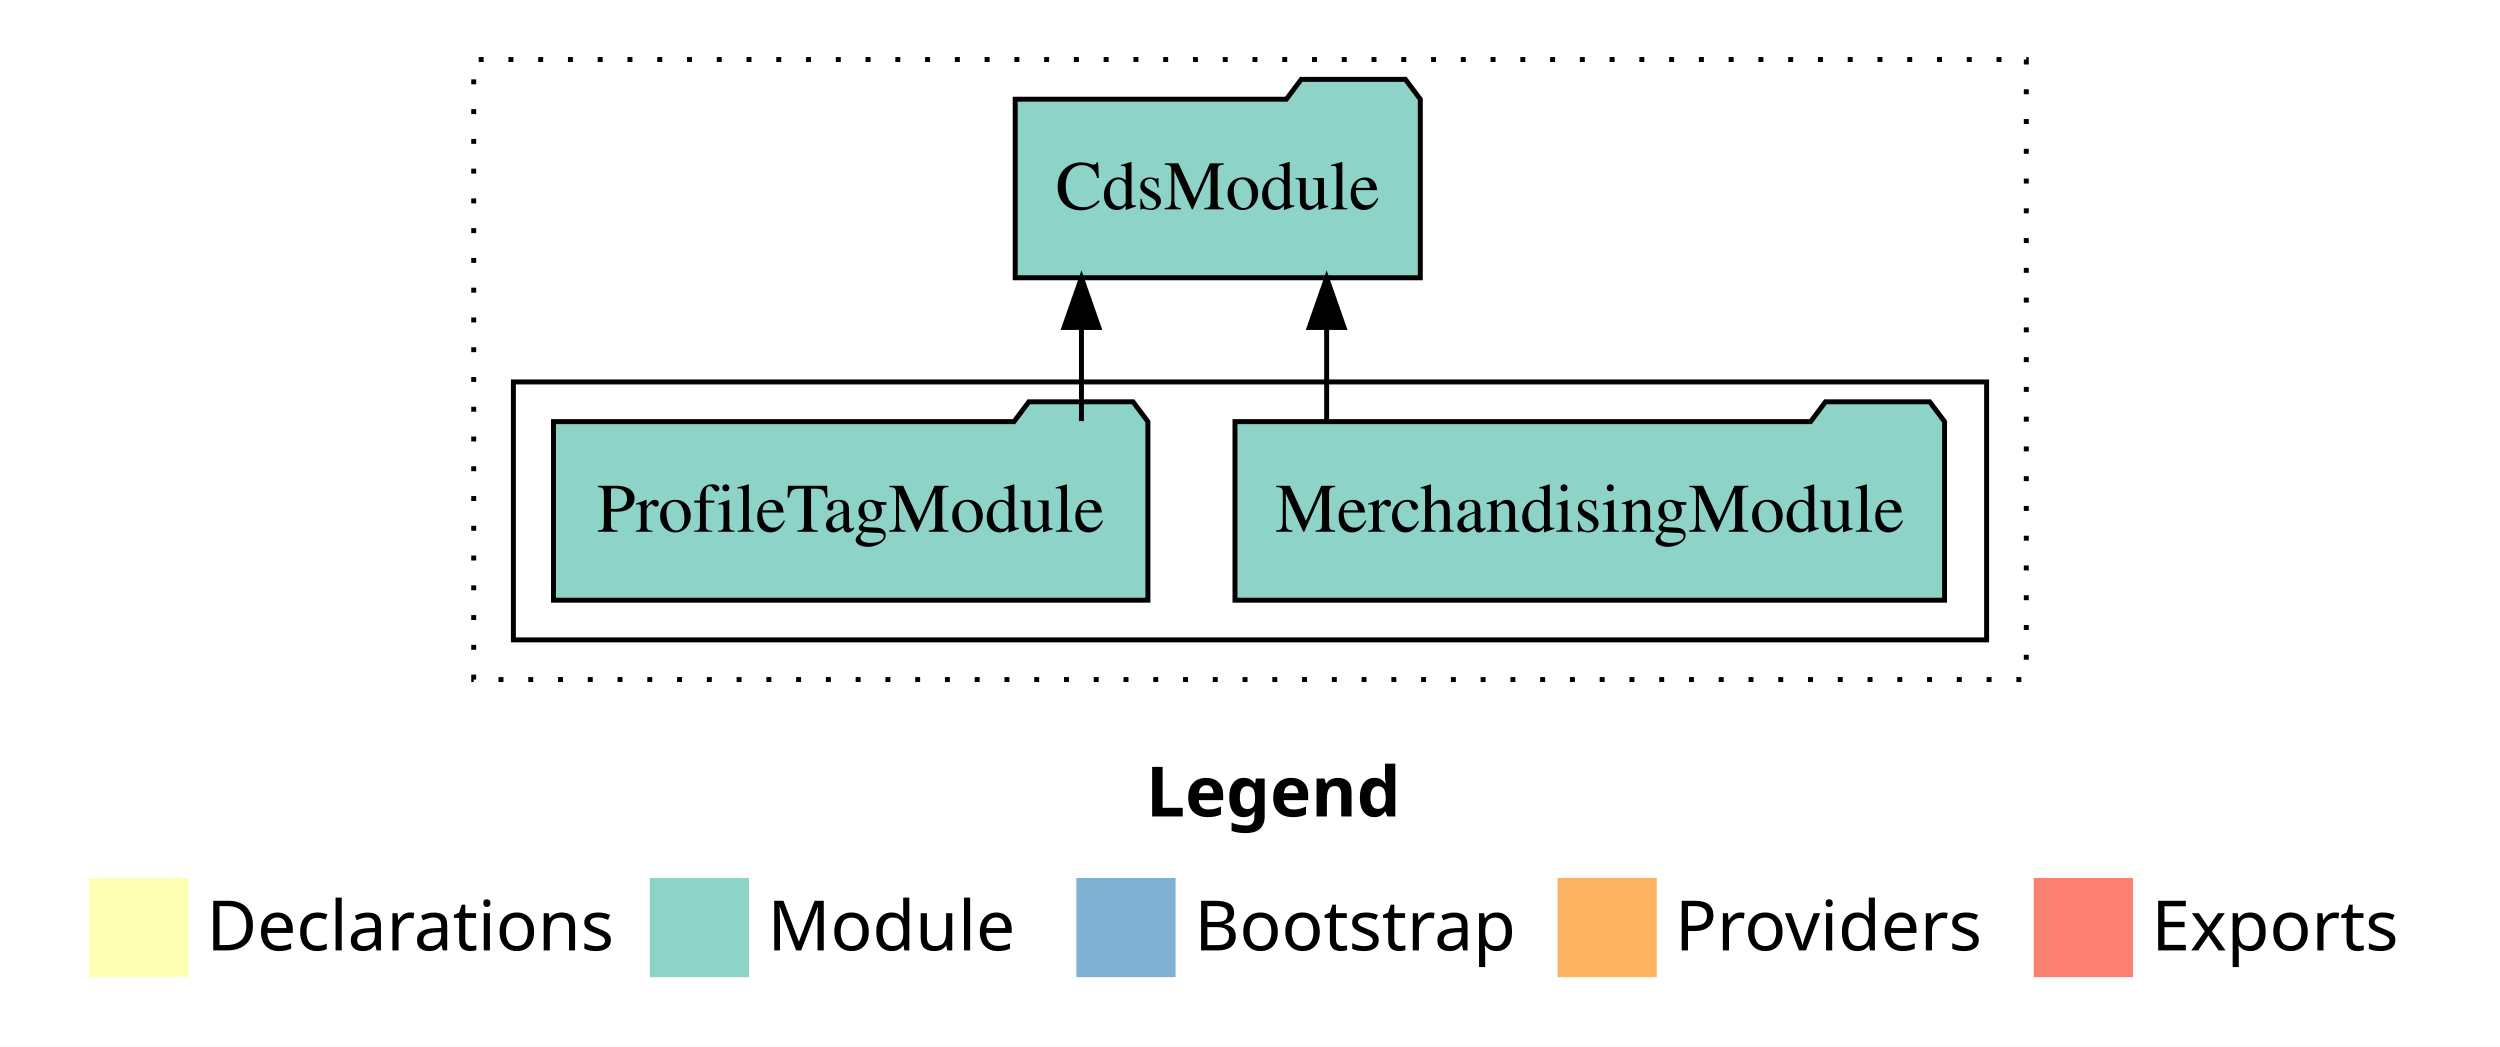
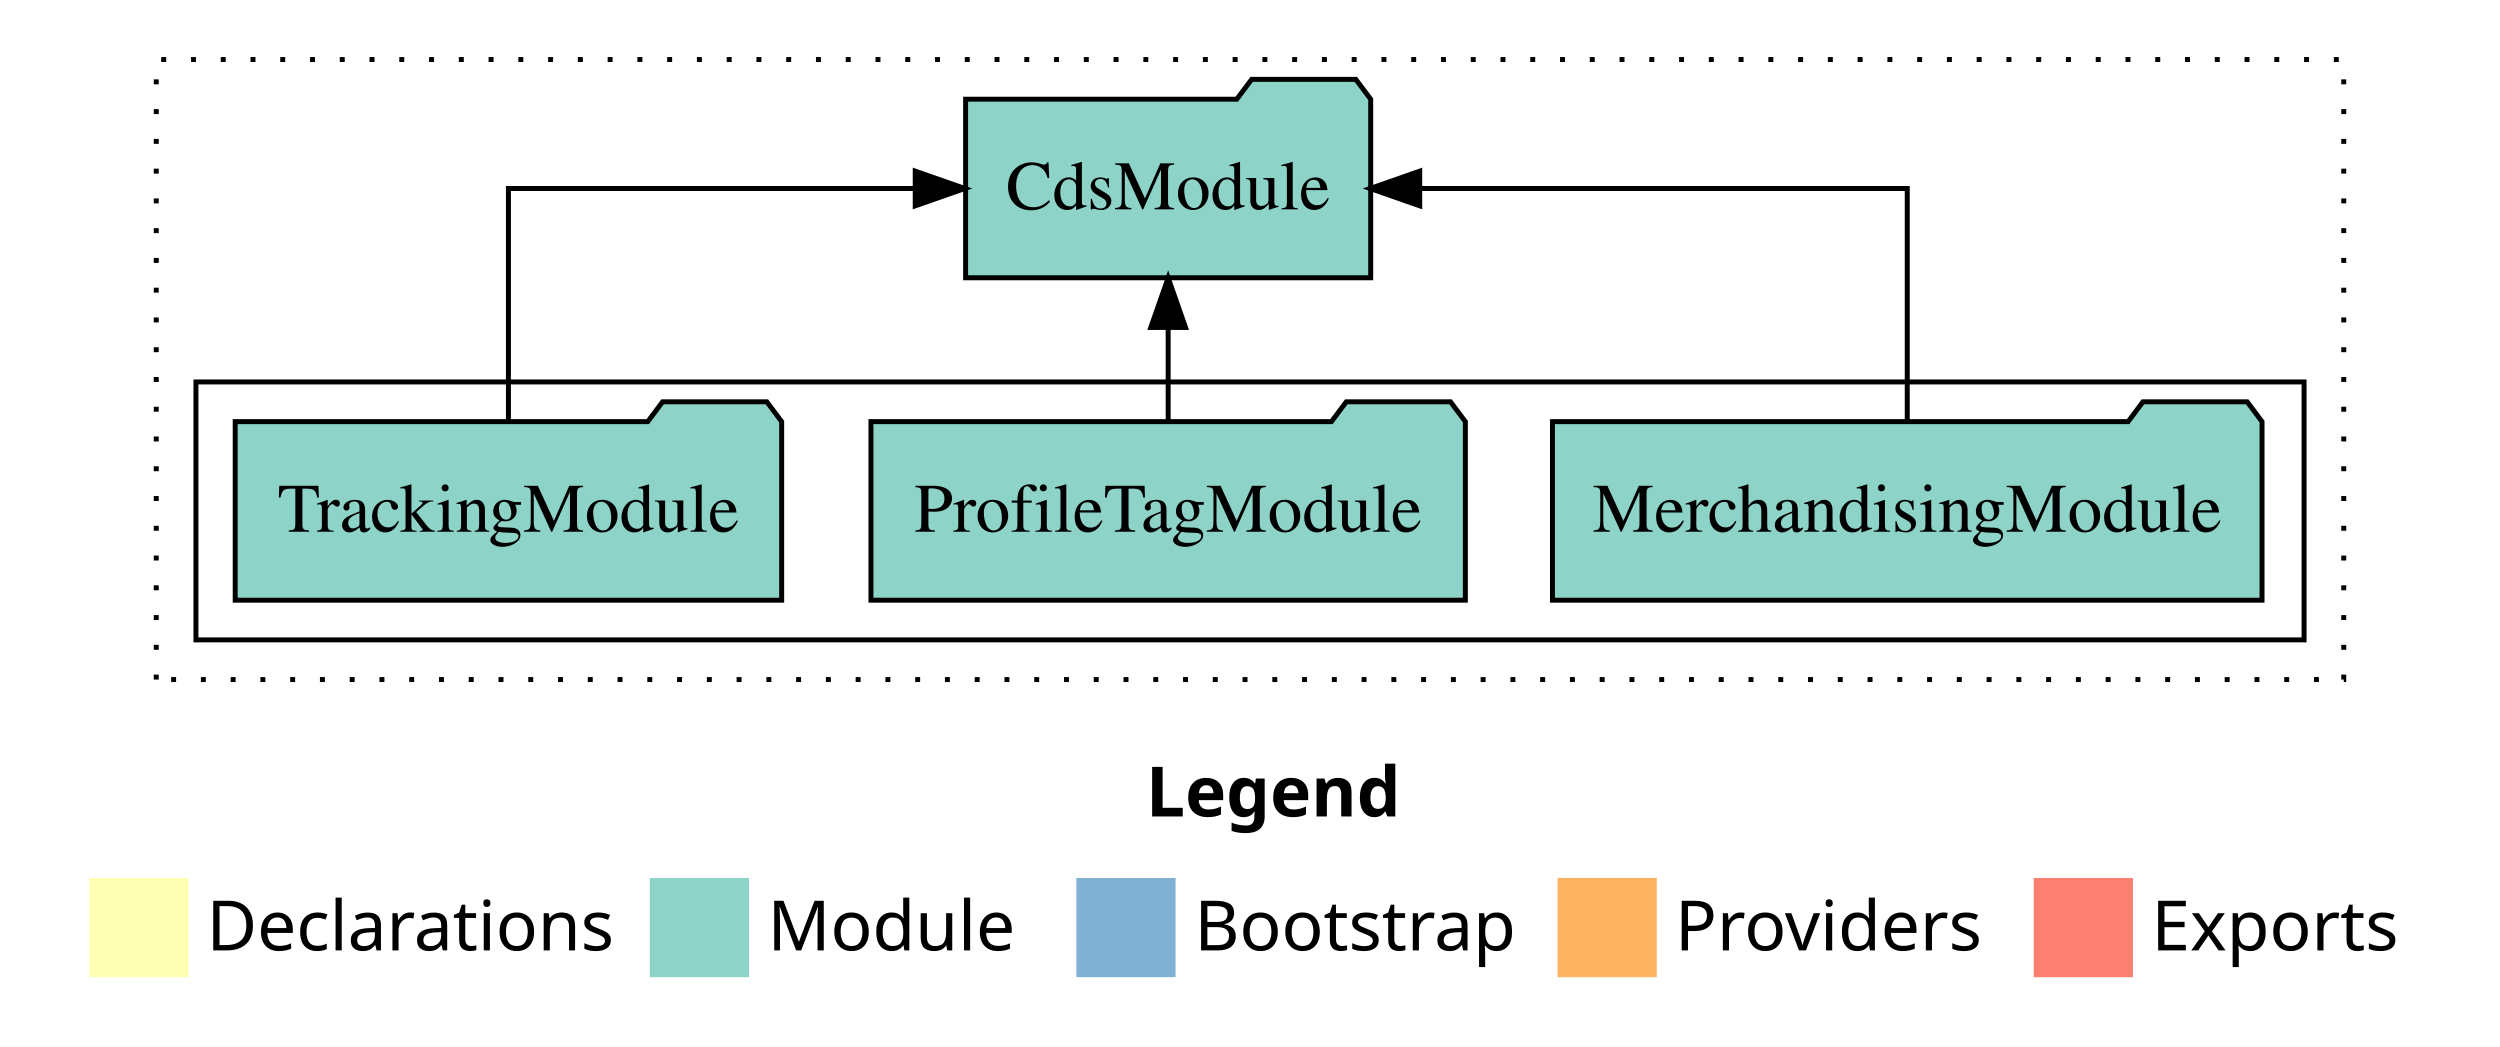
<svg xmlns="http://www.w3.org/2000/svg" width="504pt" height="211pt" viewBox="0.00 0.00 504.00 211.00">
  <g id="graph0" class="graph" transform="scale(1 1) rotate(0) translate(4 207)">
    <polygon fill="#ffffff" stroke="transparent" points="-4,4 -4,-207 500,-207 500,4 -4,4" />
    <text text-anchor="start" x="227.009" y="-42.4" font-family="sans-serif" font-weight="bold" font-size="14.00" fill="#000000">Legend</text>
    <polygon fill="#ffffb3" stroke="transparent" points="14,-10 14,-30 34,-30 34,-10 14,-10" />
    <text text-anchor="start" x="37.629" y="-15.4" font-family="sans-serif" font-size="14.00" fill="#000000">  Declarations</text>
    <polygon fill="#8dd3c7" stroke="transparent" points="127,-10 127,-30 147,-30 147,-10 127,-10" />
    <text text-anchor="start" x="150.725" y="-15.4" font-family="sans-serif" font-size="14.00" fill="#000000">  Module</text>
    <polygon fill="#80b1d3" stroke="transparent" points="213,-10 213,-30 233,-30 233,-10 213,-10" />
    <text text-anchor="start" x="236.781" y="-15.4" font-family="sans-serif" font-size="14.00" fill="#000000">  Bootstrap</text>
    <polygon fill="#fdb462" stroke="transparent" points="310,-10 310,-30 330,-30 330,-10 310,-10" />
    <text text-anchor="start" x="333.673" y="-15.4" font-family="sans-serif" font-size="14.00" fill="#000000">  Providers</text>
    <polygon fill="#fb8072" stroke="transparent" points="406,-10 406,-30 426,-30 426,-10 406,-10" />
    <text text-anchor="start" x="429.726" y="-15.4" font-family="sans-serif" font-size="14.00" fill="#000000">  Exports</text>
    <g id="clust1" class="cluster">
-       <polygon fill="none" stroke="#000000" stroke-dasharray="1,5" points="91.5,-70 91.5,-195 404.5,-195 404.5,-70 91.5,-70" />
+       <polygon fill="none" stroke="#000000" stroke-dasharray="1,5" points="27.5,-70 27.5,-195 468.5,-195 468.5,-70 27.5,-70" />
    </g>
    <g id="clust3" class="cluster">
-       <polygon fill="none" stroke="#000000" points="99.5,-78 99.5,-130 396.5,-130 396.5,-78 99.5,-78" />
+       <polygon fill="none" stroke="#000000" points="35.5,-78 35.5,-130 460.5,-130 460.5,-78 35.5,-78" />
    </g>
    <g id="node1" class="node">
-       <polygon fill="#8dd3c7" stroke="#000000" points="388.025,-122 385.025,-126 364.025,-126 361.025,-122 244.975,-122 244.975,-86 388.025,-86 388.025,-122" />
-       <text text-anchor="middle" x="316.5" y="-99.8" font-family="Times,serif" font-size="14.00" fill="#000000">MerchandisingModule</text>
+       <polygon fill="#8dd3c7" stroke="#000000" points="452.025,-122 449.025,-126 428.025,-126 425.025,-122 308.975,-122 308.975,-86 452.025,-86 452.025,-122" />
+       <text text-anchor="middle" x="380.5" y="-99.8" font-family="Times,serif" font-size="14.00" fill="#000000">MerchandisingModule</text>
+     </g>
+     <g id="node4" class="node">
+       <polygon fill="#8dd3c7" stroke="#000000" points="272.332,-187 269.332,-191 248.332,-191 245.332,-187 190.668,-187 190.668,-151 272.332,-151 272.332,-187" />
+       <text text-anchor="middle" x="231.5" y="-164.8" font-family="Times,serif" font-size="14.00" fill="#000000">CdsModule</text>
+     </g>
+     <g id="edge1" class="edge">
+       <path fill="none" stroke="#000000" d="M380.5,-122.106C380.5,-141.339 380.5,-169 380.5,-169 380.5,-169 282.215,-169 282.215,-169" />
+       <polygon fill="#000000" stroke="#000000" points="282.215,-165.5 272.215,-169 282.215,-172.5 282.215,-165.5" />
+     </g>
+     <g id="node2" class="node">
+       <polygon fill="#8dd3c7" stroke="#000000" points="291.417,-122 288.417,-126 267.417,-126 264.417,-122 171.583,-122 171.583,-86 291.417,-86 291.417,-122" />
+       <text text-anchor="middle" x="231.5" y="-99.8" font-family="Times,serif" font-size="14.00" fill="#000000">ProfileTagModule</text>
+     </g>
+     <g id="edge2" class="edge">
+       <path fill="none" stroke="#000000" d="M231.5,-122.106C231.5,-122.106 231.5,-140.991 231.5,-140.991" />
+       <polygon fill="#000000" stroke="#000000" points="228,-140.991 231.5,-150.991 235,-140.991 228,-140.991" />
    </g>
    <g id="node3" class="node">
-       <polygon fill="#8dd3c7" stroke="#000000" points="282.332,-187 279.332,-191 258.332,-191 255.332,-187 200.668,-187 200.668,-151 282.332,-151 282.332,-187" />
-       <text text-anchor="middle" x="241.5" y="-164.8" font-family="Times,serif" font-size="14.00" fill="#000000">CdsModule</text>
+       <polygon fill="#8dd3c7" stroke="#000000" points="153.583,-122 150.583,-126 129.583,-126 126.583,-122 43.417,-122 43.417,-86 153.583,-86 153.583,-122" />
+       <text text-anchor="middle" x="98.5" y="-99.8" font-family="Times,serif" font-size="14.00" fill="#000000">TrackingModule</text>
    </g>
-     <g id="edge1" class="edge">
-       <path fill="none" stroke="#000000" d="M263.452,-122.106C263.452,-122.106 263.452,-140.991 263.452,-140.991" />
-       <polygon fill="#000000" stroke="#000000" points="259.952,-140.991 263.452,-150.991 266.952,-140.991 259.952,-140.991" />
-     </g>
-     <g id="node2" class="node">
-       <polygon fill="#8dd3c7" stroke="#000000" points="227.417,-122 224.417,-126 203.417,-126 200.417,-122 107.583,-122 107.583,-86 227.417,-86 227.417,-122" />
-       <text text-anchor="middle" x="167.5" y="-99.8" font-family="Times,serif" font-size="14.00" fill="#000000">ProfileTagModule</text>
-     </g>
-     <g id="edge2" class="edge">
-       <path fill="none" stroke="#000000" d="M214.021,-122.106C214.021,-122.106 214.021,-140.991 214.021,-140.991" />
-       <polygon fill="#000000" stroke="#000000" points="210.522,-140.991 214.021,-150.991 217.522,-140.991 210.522,-140.991" />
+     <g id="edge3" class="edge">
+       <path fill="none" stroke="#000000" d="M98.5,-122.106C98.5,-141.339 98.5,-169 98.5,-169 98.5,-169 180.51,-169 180.51,-169" />
+       <polygon fill="#000000" stroke="#000000" points="180.51,-172.5 190.51,-169 180.51,-165.5 180.51,-172.5" />
    </g>
  </g>
</svg>
